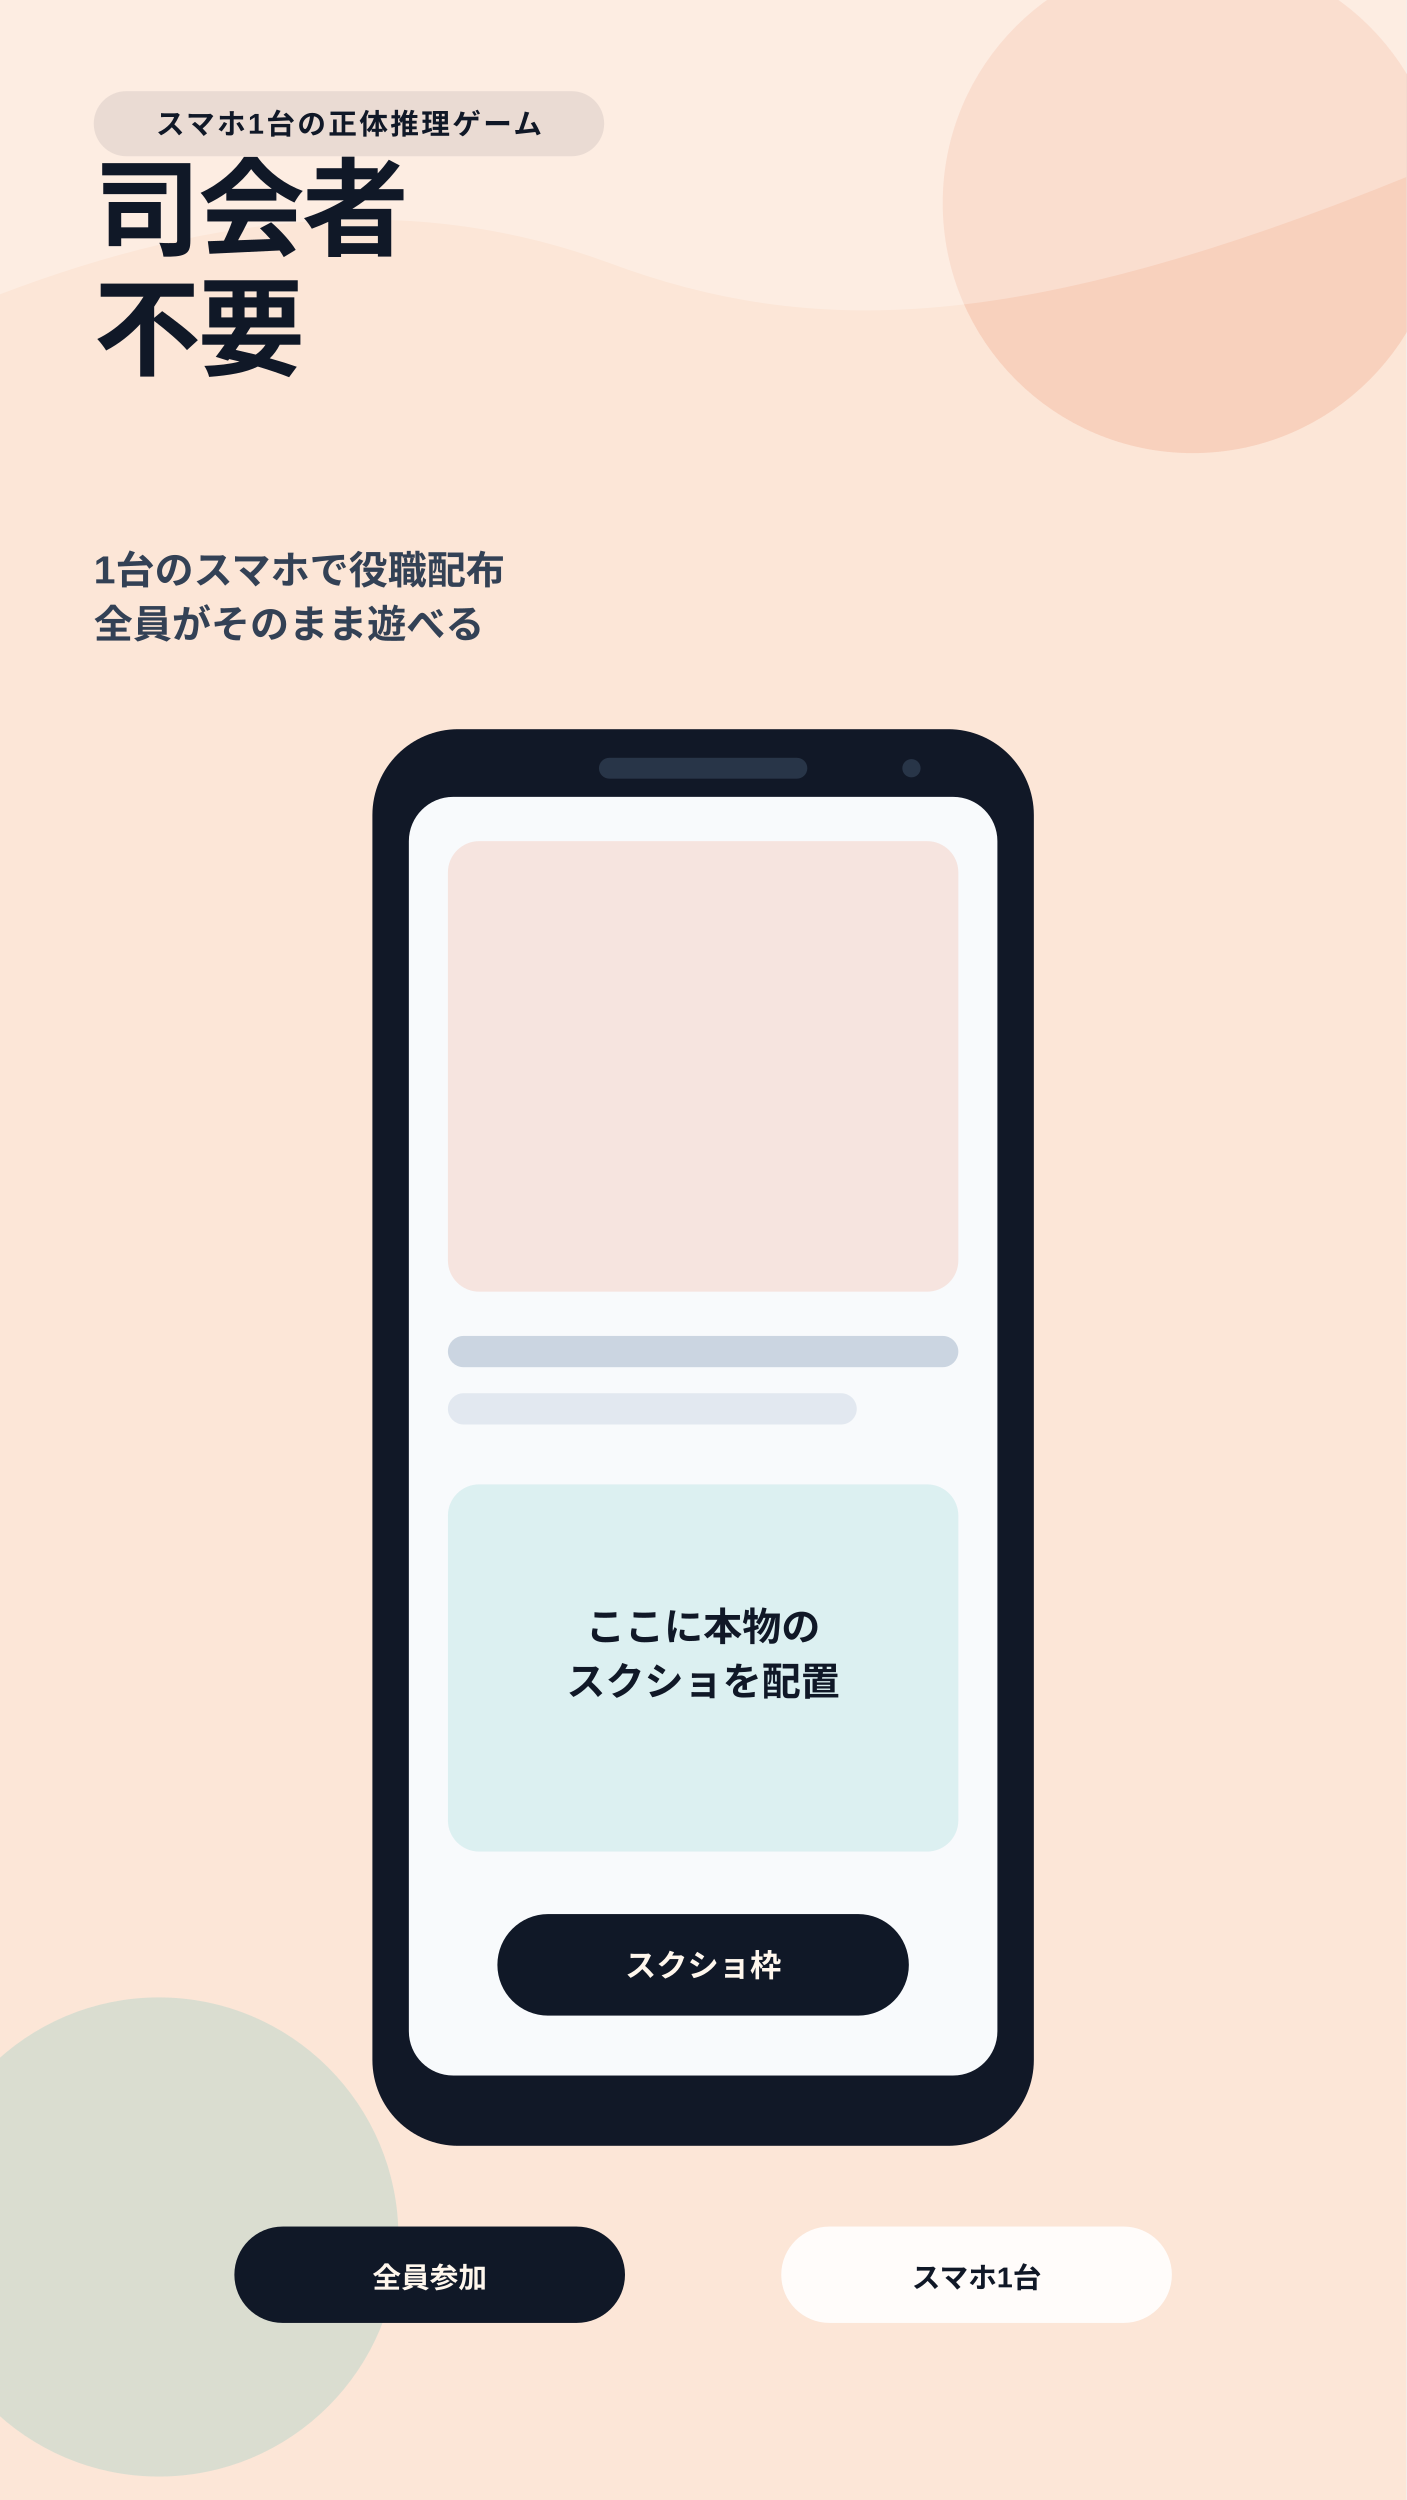
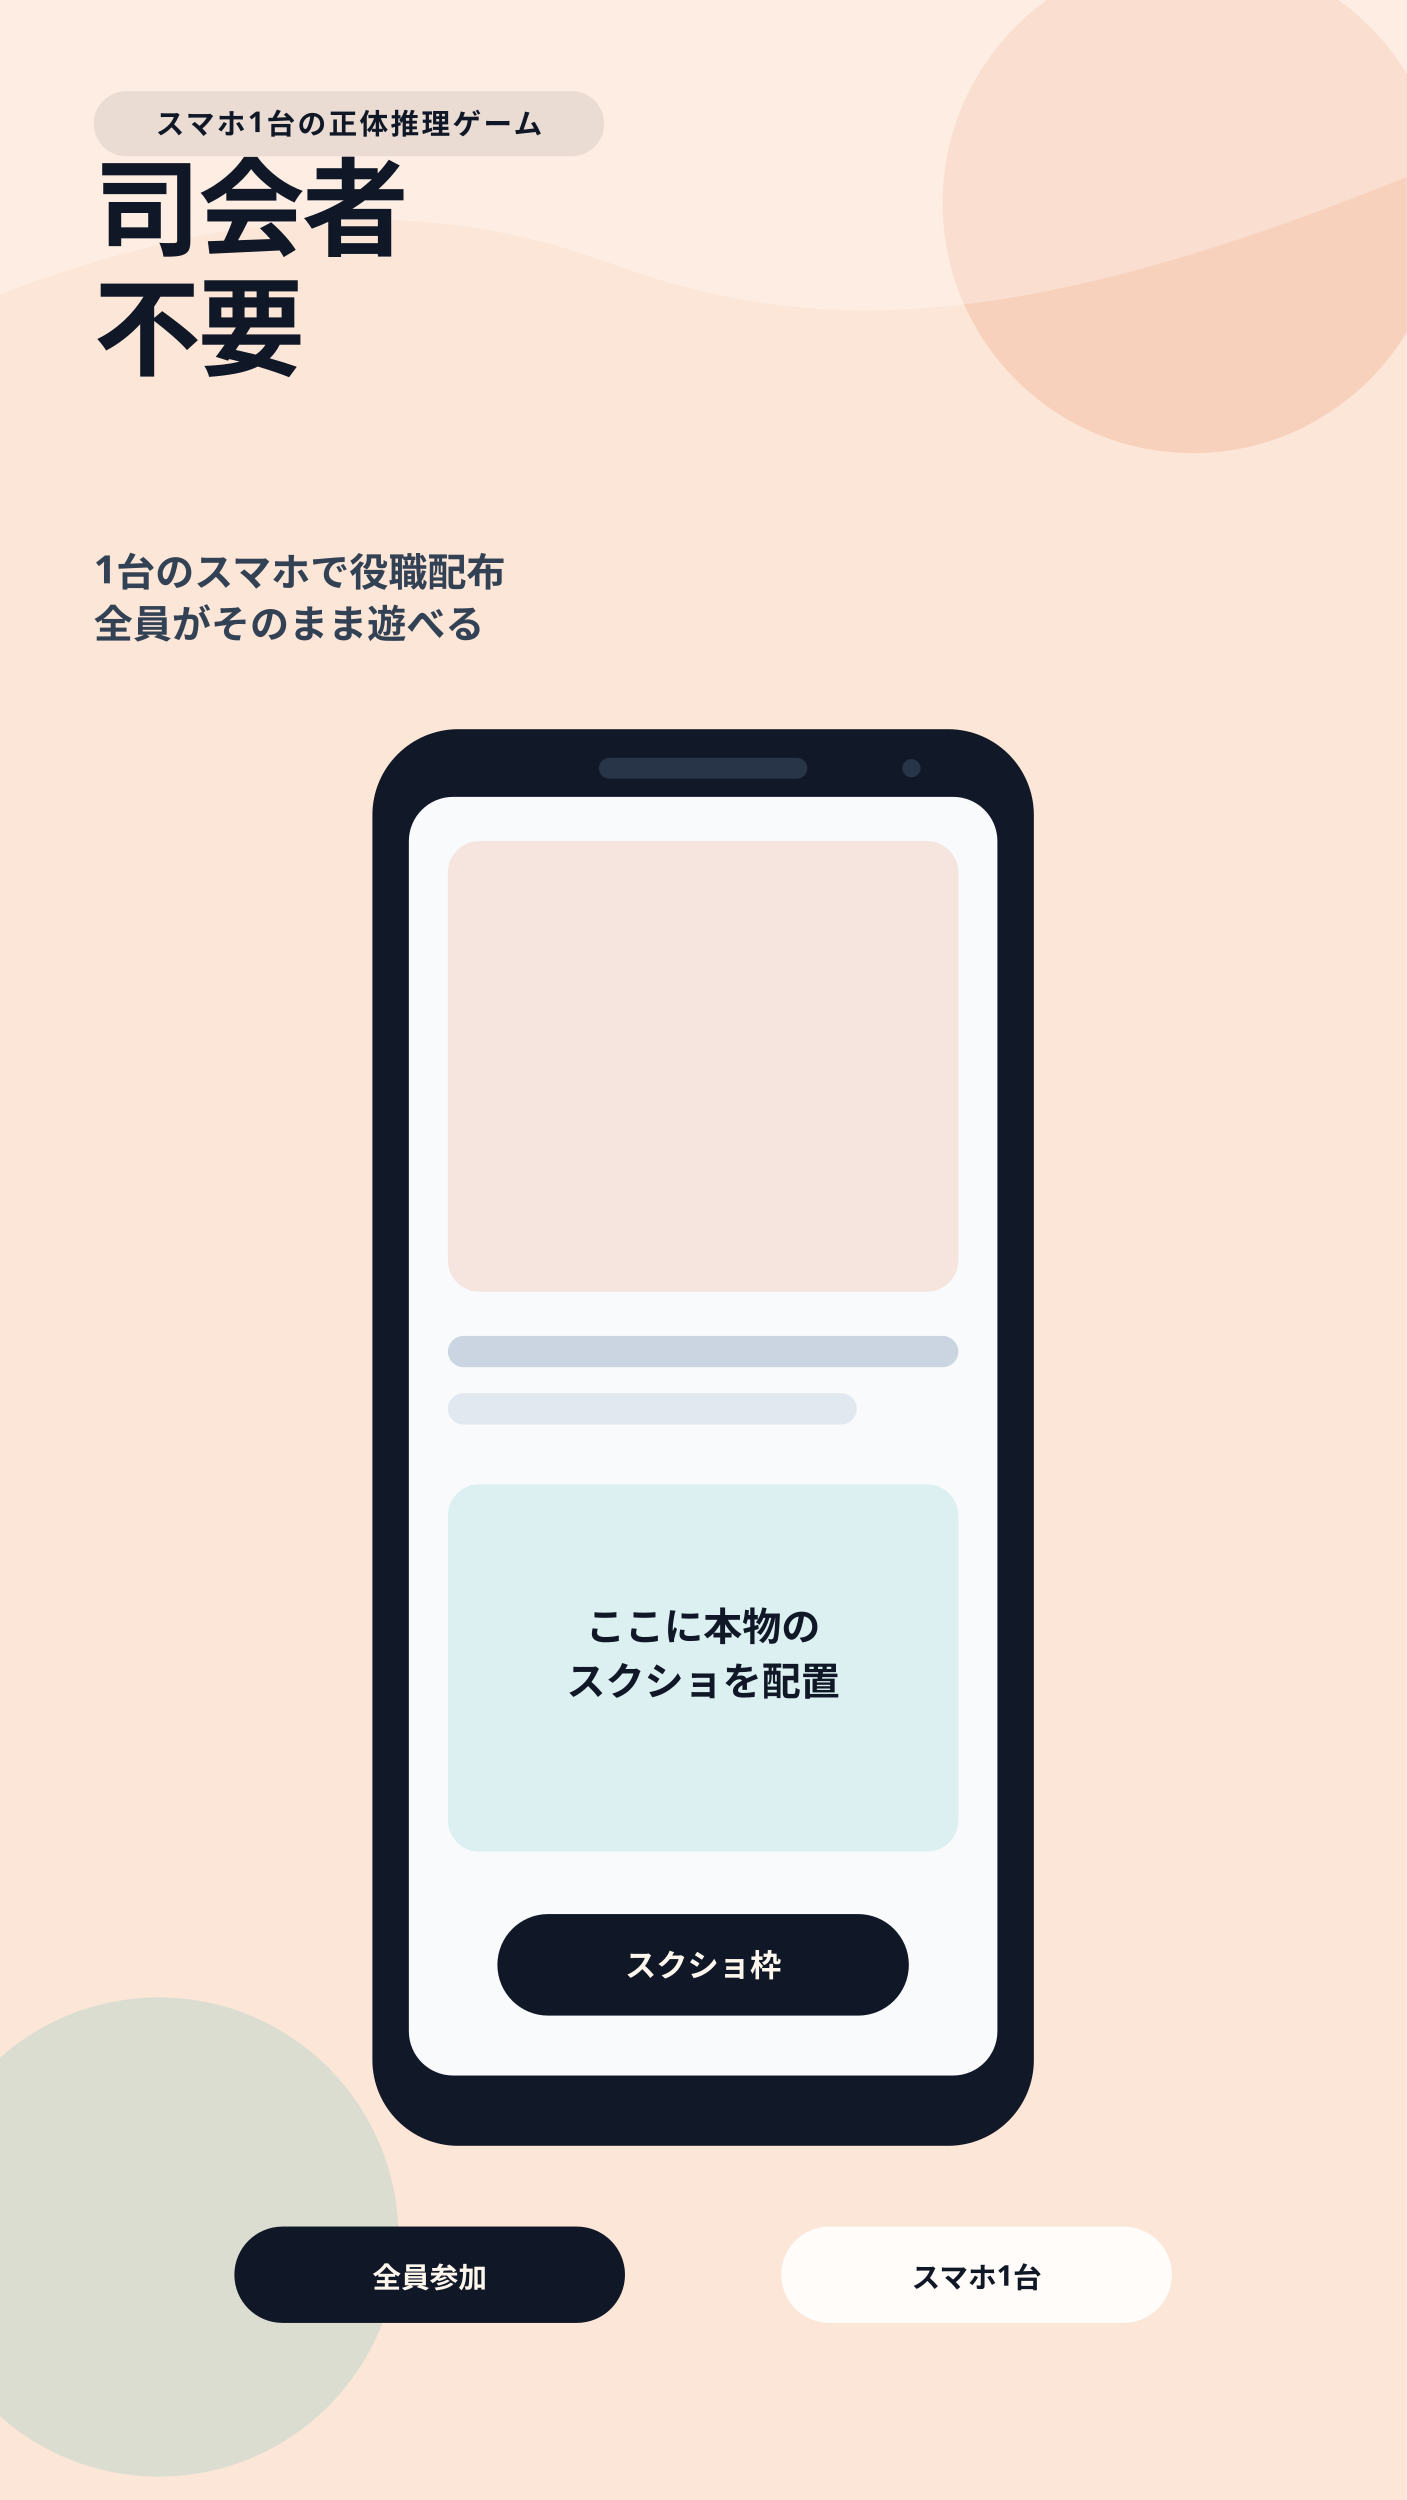
<svg xmlns="http://www.w3.org/2000/svg" width="1080" height="1920" viewBox="0 0 1080 1920" fill="none">
  <rect width="1080" height="1920" fill="#FCE6D7" />
  <circle cx="916" cy="156" r="192" fill="#E4572E" fill-opacity="0.15" />
  <circle cx="122" cy="1718" r="184" fill="#0EA5A4" fill-opacity="0.14" />
  <path d="M0 226C168 162 322 148 468 202C624 260 784 256 1080 136V0H0V226Z" fill="#FFFFFF" fill-opacity="0.28" />
  <rect x="72" y="70" width="392" height="50" rx="25" fill="#101827" fill-opacity="0.08" />
-   <text x="268" y="103" text-anchor="middle" fill="#101827" font-family="Bahnschrift, Segoe UI, Arial, sans-serif" font-size="22" font-weight="800" letter-spacing="1.8">スマホ1台の正体推理ゲーム</text>
-   <text x="72" y="190" fill="#101827" font-family="Bahnschrift, Segoe UI, Arial, sans-serif" font-size="82" font-weight="800" letter-spacing="-2">司会者</text>
-   <text x="72" y="282" fill="#101827" font-family="Bahnschrift, Segoe UI, Arial, sans-serif" font-size="82" font-weight="800" letter-spacing="-2">不要</text>
-   <text x="72" y="448" fill="#334155" font-family="Bahnschrift, Segoe UI, Arial, sans-serif" font-size="30" font-weight="600">1台のスマホで役職配布</text>
-   <text x="72" y="490" fill="#334155" font-family="Bahnschrift, Segoe UI, Arial, sans-serif" font-size="30" font-weight="600">全員がそのまま遊べる</text>
+   <text x="268" y="103" text-anchor="middle" fill="#101827" font-family="Meiryo, Yu Gothic, YuGothic, MS PGothic, MS Gothic, Segoe UI, sans-serif" font-size="22" font-weight="800" letter-spacing="1.8">スマホ1台の正体推理ゲーム</text>
+   <text x="72" y="190" fill="#101827" font-family="Meiryo, Yu Gothic, YuGothic, MS PGothic, MS Gothic, Segoe UI, sans-serif" font-size="82" font-weight="800" letter-spacing="-2">司会者</text>
+   <text x="72" y="282" fill="#101827" font-family="Meiryo, Yu Gothic, YuGothic, MS PGothic, MS Gothic, Segoe UI, sans-serif" font-size="82" font-weight="800" letter-spacing="-2">不要</text>
+   <text x="72" y="448" fill="#334155" font-family="Meiryo, Yu Gothic, YuGothic, MS PGothic, MS Gothic, Segoe UI, sans-serif" font-size="30" font-weight="700">1台のスマホで役職配布</text>
+   <text x="72" y="490" fill="#334155" font-family="Meiryo, Yu Gothic, YuGothic, MS PGothic, MS Gothic, Segoe UI, sans-serif" font-size="30" font-weight="700">全員がそのまま遊べる</text>
  <g id="phone">
    <rect x="286" y="560" width="508" height="1088" rx="66" fill="#111827" />
    <rect x="314" y="612" width="452" height="982" rx="34" fill="#F8FAFC" />
    <rect x="460" y="582" width="160" height="16" rx="8" fill="#283548" />
    <circle cx="700" cy="590" r="7" fill="#283548" />
    <rect x="344" y="646" width="392" height="346" rx="24" fill="#E4572E" fill-opacity="0.14" />
    <rect x="344" y="1026" width="392" height="24" rx="12" fill="#CBD5E1" />
    <rect x="344" y="1070" width="314" height="24" rx="12" fill="#E2E8F0" />
    <rect x="344" y="1140" width="392" height="282" rx="24" fill="#0EA5A4" fill-opacity="0.12" />
    <rect x="382" y="1470" width="316" height="78" rx="39" fill="#101827" />
-     <text x="540" y="1260" text-anchor="middle" fill="#101827" font-family="Bahnschrift, Segoe UI, Arial, sans-serif" font-size="30" font-weight="800">ここに本物の</text>
-     <text x="540" y="1302" text-anchor="middle" fill="#101827" font-family="Bahnschrift, Segoe UI, Arial, sans-serif" font-size="30" font-weight="800">スクショを配置</text>
-     <text x="540" y="1518" text-anchor="middle" fill="#FFF7ED" font-family="Bahnschrift, Segoe UI, Arial, sans-serif" font-size="24" font-weight="800">スクショ枠</text>
+     <text x="540" y="1260" text-anchor="middle" fill="#101827" font-family="Meiryo, Yu Gothic, YuGothic, MS PGothic, MS Gothic, Segoe UI, sans-serif" font-size="30" font-weight="800">ここに本物の</text>
+     <text x="540" y="1302" text-anchor="middle" fill="#101827" font-family="Meiryo, Yu Gothic, YuGothic, MS PGothic, MS Gothic, Segoe UI, sans-serif" font-size="30" font-weight="800">スクショを配置</text>
+     <text x="540" y="1518" text-anchor="middle" fill="#FFF7ED" font-family="Meiryo, Yu Gothic, YuGothic, MS PGothic, MS Gothic, Segoe UI, sans-serif" font-size="24" font-weight="800">スクショ枠</text>
  </g>
  <rect x="180" y="1710" width="300" height="74" rx="37" fill="#101827" />
-   <text x="330" y="1757" text-anchor="middle" fill="#FFF7ED" font-family="Bahnschrift, Segoe UI, Arial, sans-serif" font-size="22" font-weight="800">全員参加</text>
+   <text x="330" y="1757" text-anchor="middle" fill="#FFF7ED" font-family="Meiryo, Yu Gothic, YuGothic, MS PGothic, MS Gothic, Segoe UI, sans-serif" font-size="22" font-weight="800">全員参加</text>
  <rect x="600" y="1710" width="300" height="74" rx="37" fill="#FFFFFF" fill-opacity="0.88" />
-   <text x="750" y="1757" text-anchor="middle" fill="#101827" font-family="Bahnschrift, Segoe UI, Arial, sans-serif" font-size="22" font-weight="800">スマホ1台</text>
+   <text x="750" y="1757" text-anchor="middle" fill="#101827" font-family="Meiryo, Yu Gothic, YuGothic, MS PGothic, MS Gothic, Segoe UI, sans-serif" font-size="22" font-weight="800">スマホ1台</text>
</svg>
